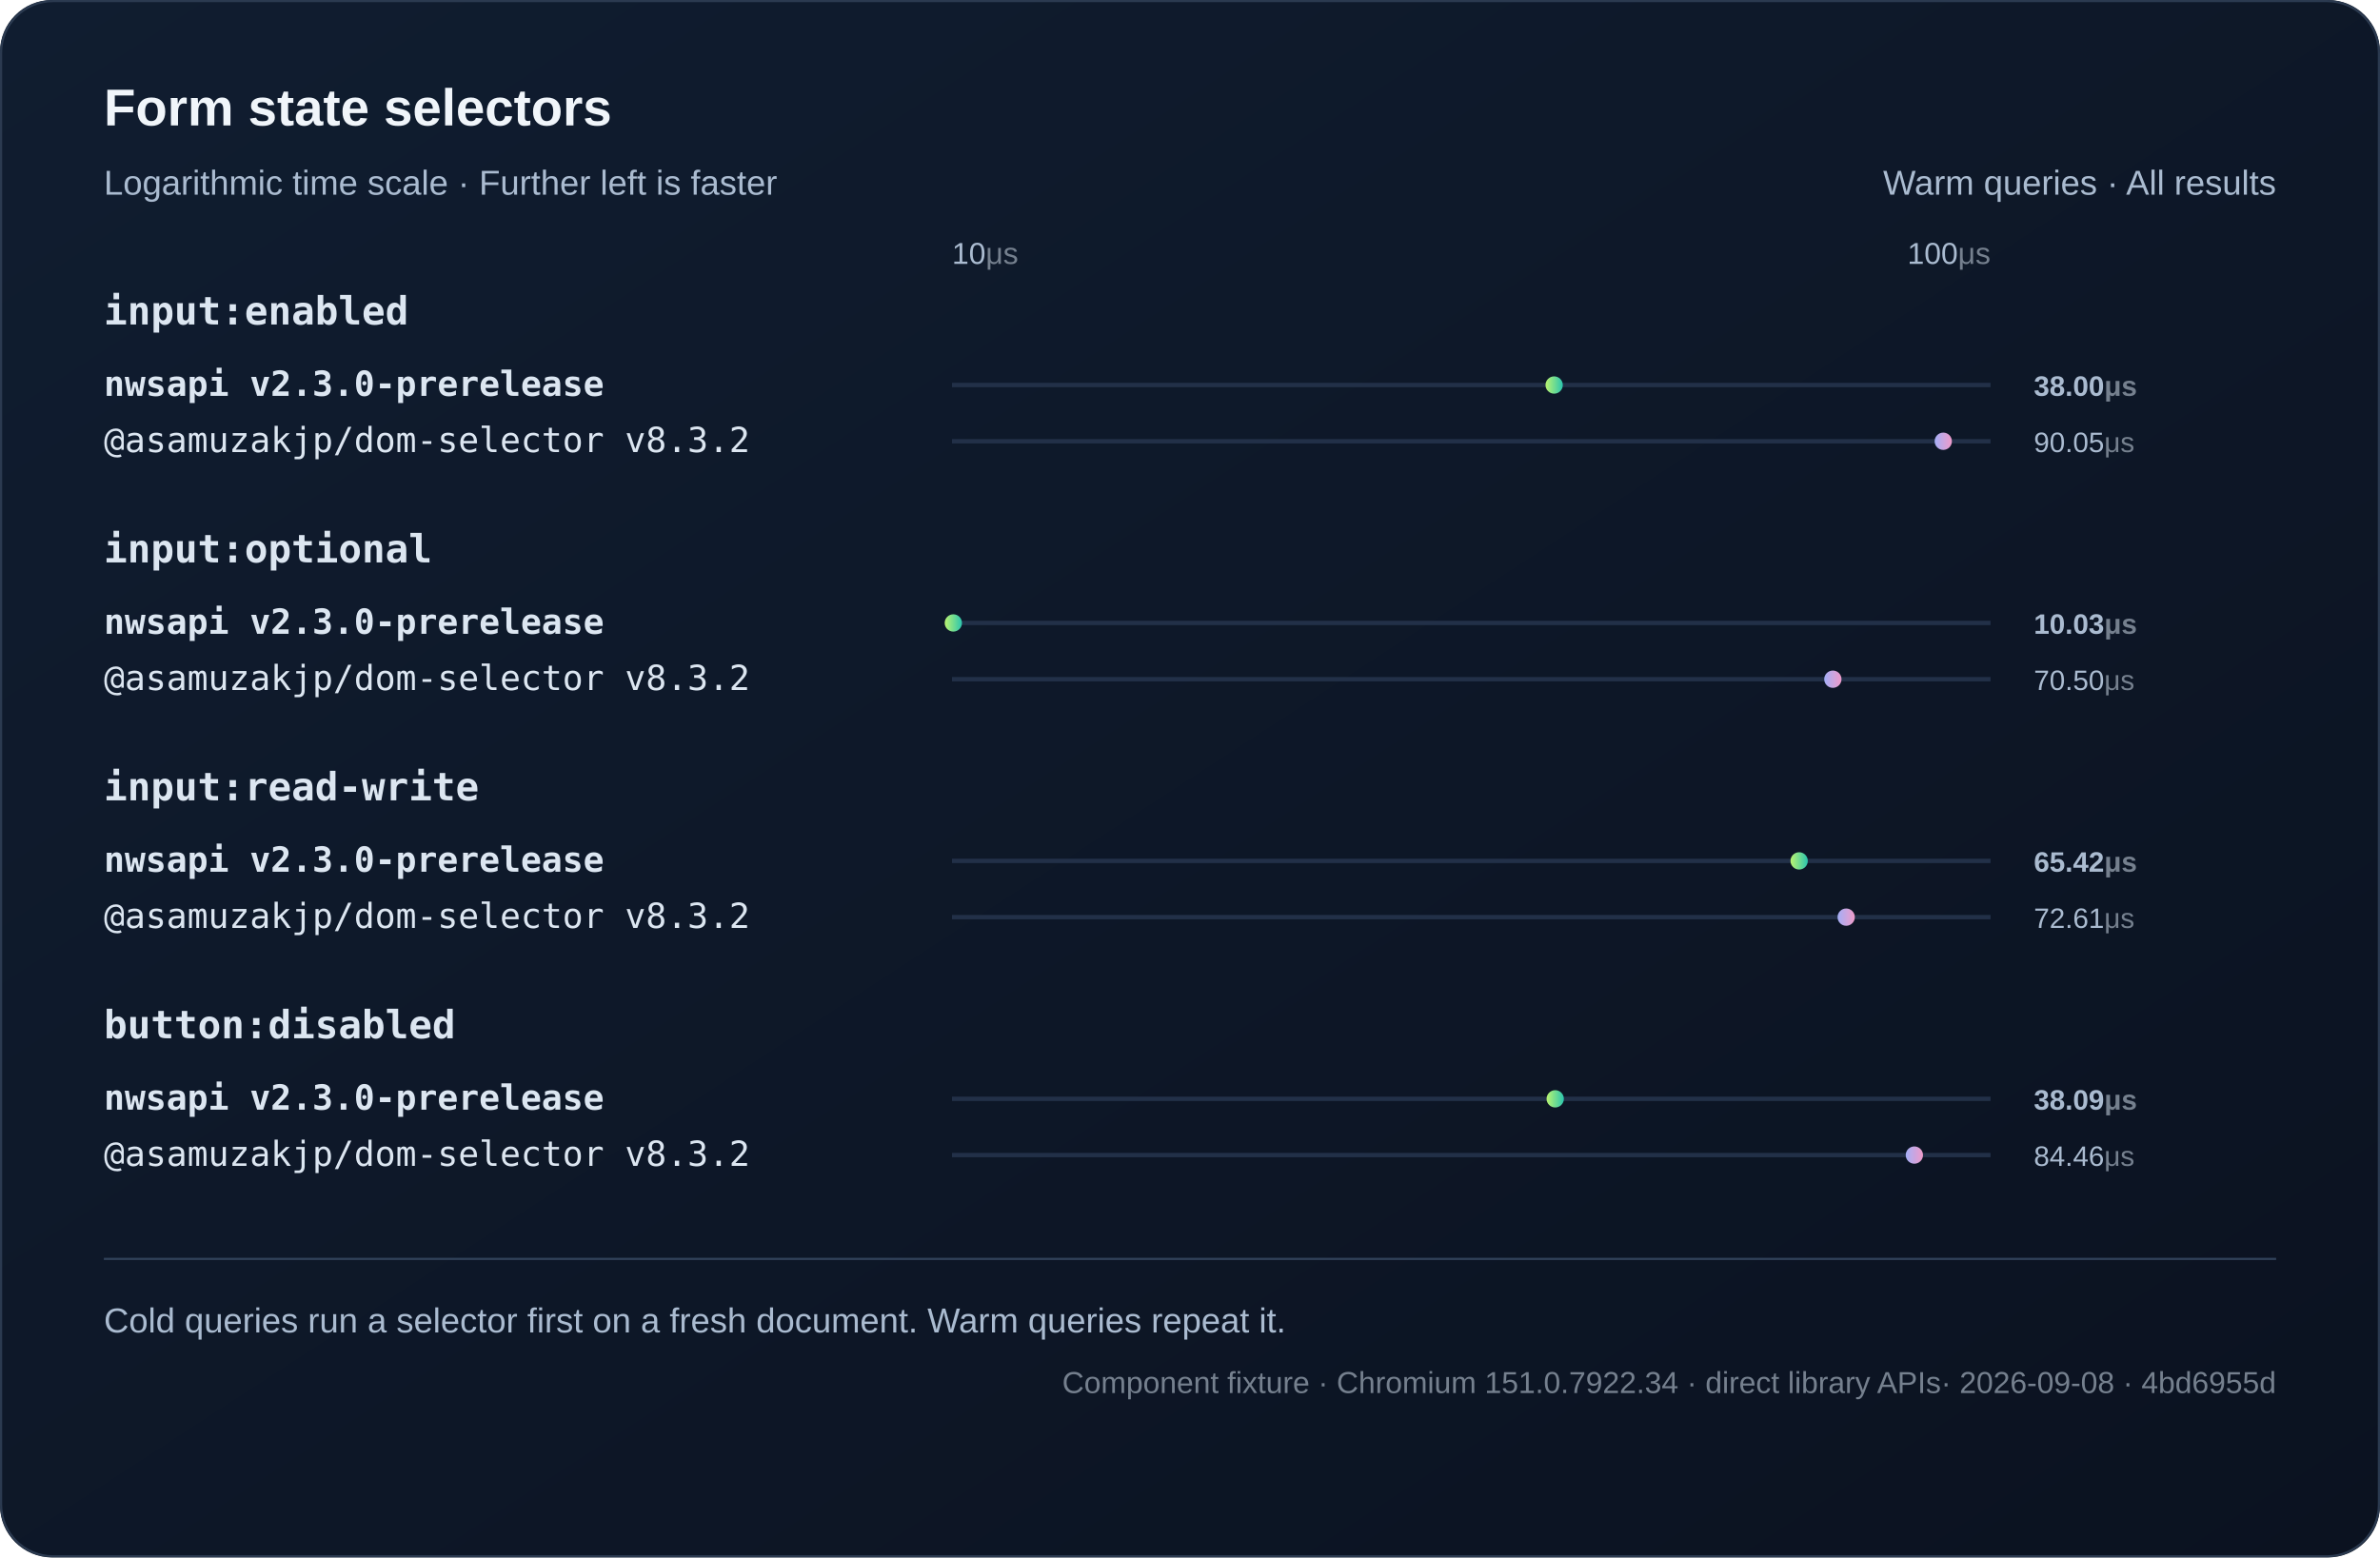
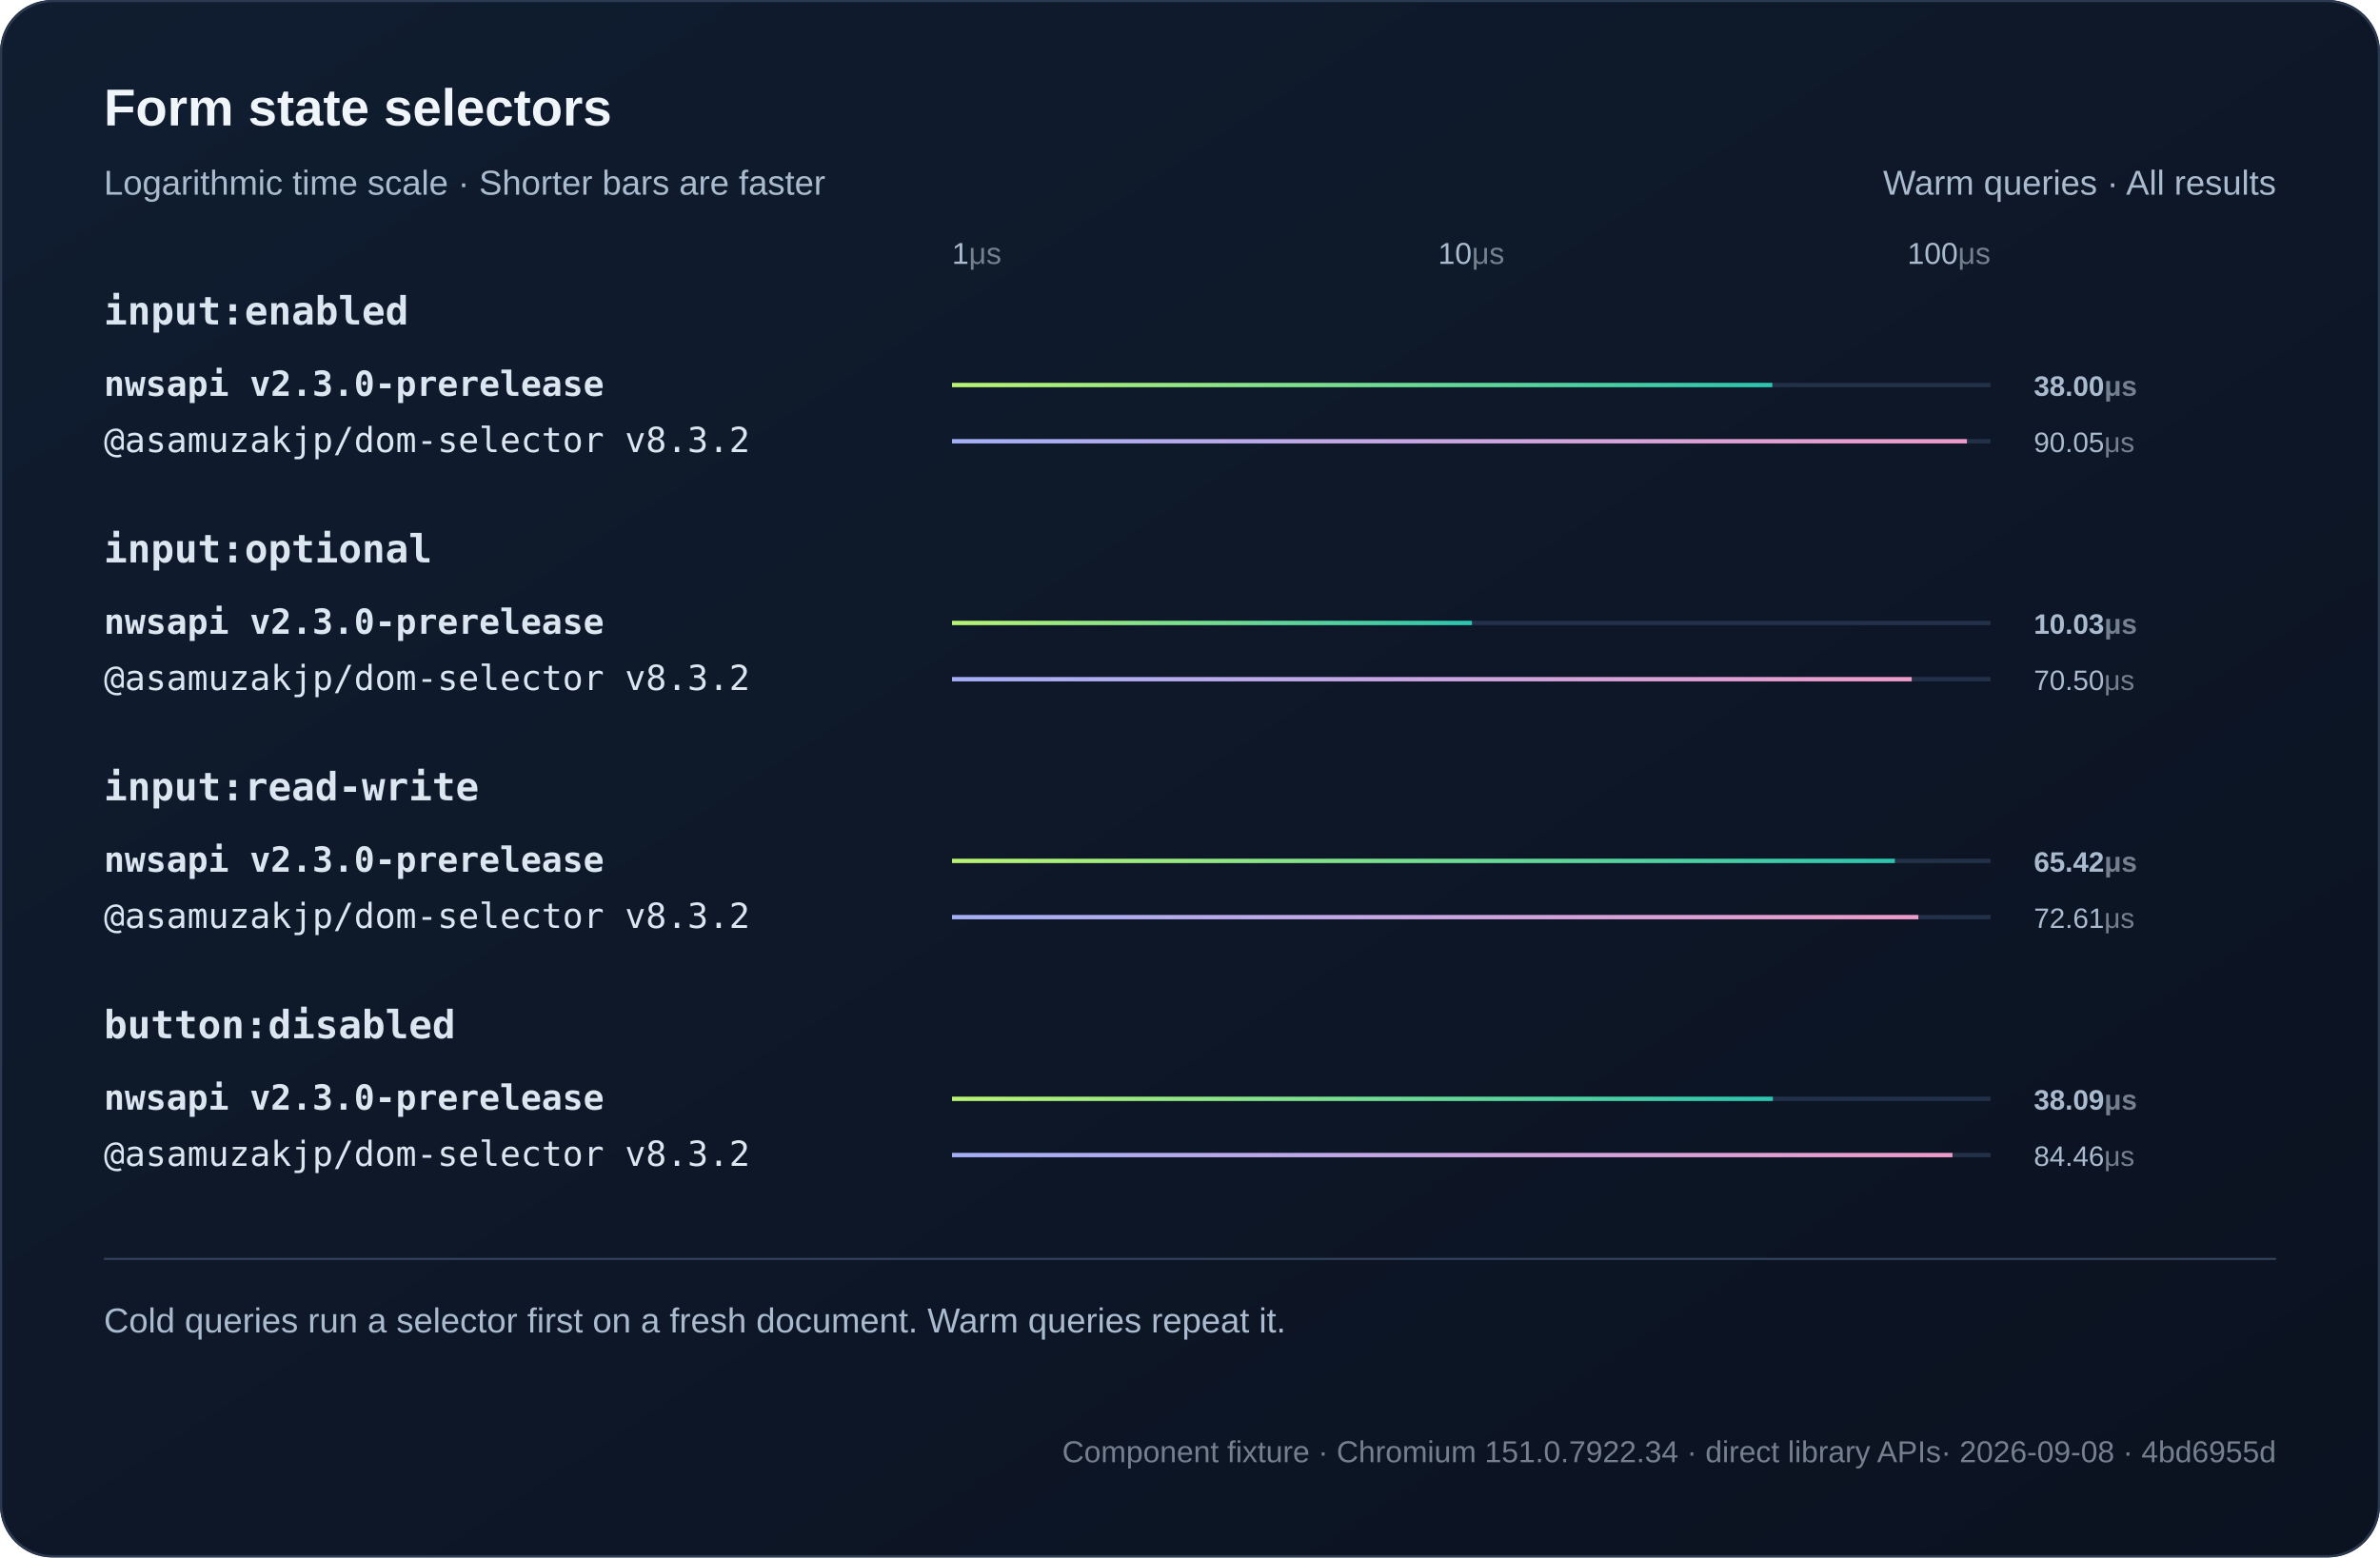
<svg xmlns="http://www.w3.org/2000/svg" width="1100" height="720" viewBox="0 0 1100 720" role="img">
  <defs>
    <linearGradient id="bg" x2="1" y2="1">
      <stop stop-color="#101d30" />
      <stop offset="1" stop-color="#0b1220" />
    </linearGradient>
    <linearGradient id="series0">
      <stop stop-color="#baf471" />
      <stop offset="1" stop-color="#2bc5ae" />
    </linearGradient>
    <linearGradient id="series1">
      <stop stop-color="#a4aff7" />
      <stop offset="1" stop-color="#ef9bc9" />
    </linearGradient>
  </defs>
  <style>text{font-family:Arial,Helvetica,sans-serif;fill:#f0f5fa}
.muted{fill:#aabbd0;font:16px Arial,Helvetica,sans-serif}
.code{font:18px Consolas,Menlo,monospace;fill:#dce6f1}
.note .code{font:16px Consolas,Menlo,monospace}
.metadata,.metadata .code{fill:#75808e;font-size:14px}
.chart-title{font-size:24px;font-weight:700}
.unit{fill:#75808e}
.package{font-family:Consolas,Menlo,monospace}
.comparison{font-size:14px;font-variant-numeric:tabular-nums}
.tick{fill:#aabbd0;font-size:12px}
.time{fill:#aabbd0;font-size:13px;font-variant-numeric:tabular-nums}
- .engine{font-size:16px}.selector{font-weight:600}.tick{font-size:14px}.marker{animation:fade 800ms ease-out both}@keyframes fade{from{opacity:0}to{opacity:1}}@media(prefers-reduced-motion:reduce){.marker{animation:none}}</style>
+ .engine{font-size:16px}.selector{font-weight:600}.tick{font-size:14px}.bar{transform-box:fill-box;transform-origin:left center;animation:fill 800ms ease-out both}@keyframes fill{from{transform:scaleX(0)}to{transform:scaleX(1)}}@media(prefers-reduced-motion:reduce){.bar{animation:none}}</style>
  <rect width="1100" height="720" rx="24" fill="url(#bg)" />
  <rect x=".5" y=".5" width="1099" height="719" rx="24" fill="none" stroke="#2b3a50" />
  <text x="48" y="58" class="chart-title">Form state selectors</text>
-   <text x="48" y="90" class="muted">Logarithmic time scale · Further left is faster</text>
+   <text x="48" y="90" class="muted">Logarithmic time scale · Shorter bars are faster</text>
  <text x="1052" y="90" text-anchor="end" class="muted">Warm queries · All results</text>
-   <text x="440" y="122" text-anchor="start" class="tick">10<tspan class="unit">μs</tspan>
+   <text x="440" y="122" text-anchor="start" class="tick">1<tspan class="unit">μs</tspan>
+   </text>
+   <text x="680" y="122" text-anchor="middle" class="tick">10<tspan class="unit">μs</tspan>
  </text>
  <text x="920" y="122" text-anchor="end" class="tick">100<tspan class="unit">μs</tspan>
  </text>
  <text x="48" y="150" class="code selector">input:enabled</text>
  <g>
    <text x="48" y="183" class="code engine" style="font-weight:700">nwsapi v2.3.0-prerelease</text>
    <path d="M440 178h480" stroke="#223048" stroke-width="2" />
-     <circle class="marker" cx="718.31" cy="178" r="4" fill="url(#series0)" />
+     <rect class="bar" x="440" y="177" width="379.15" height="2" fill="url(#series0)" />
    <text x="940" y="183" class="time" style="font-weight:700">38.00<tspan class="unit">μs</tspan>
    </text>
  </g>
  <g>
    <text x="48" y="209" class="code engine">@asamuzakjp/dom-selector v8.3.2</text>
    <path d="M440 204h480" stroke="#223048" stroke-width="2" />
-     <circle class="marker" cx="898.15" cy="204" r="4" fill="url(#series1)" />
+     <rect class="bar" x="440" y="203" width="469.08" height="2" fill="url(#series1)" />
    <text x="940" y="209" class="time">90.05<tspan class="unit">μs</tspan>
    </text>
  </g>
  <text x="48" y="260" class="code selector">input:optional</text>
  <g>
    <text x="48" y="293" class="code engine" style="font-weight:700">nwsapi v2.3.0-prerelease</text>
    <path d="M440 288h480" stroke="#223048" stroke-width="2" />
-     <circle class="marker" cx="440.62" cy="288" r="4" fill="url(#series0)" />
+     <rect class="bar" x="440" y="287" width="240.31" height="2" fill="url(#series0)" />
    <text x="940" y="293" class="time" style="font-weight:700">10.03<tspan class="unit">μs</tspan>
    </text>
  </g>
  <g>
    <text x="48" y="319" class="code engine">@asamuzakjp/dom-selector v8.3.2</text>
    <path d="M440 314h480" stroke="#223048" stroke-width="2" />
-     <circle class="marker" cx="847.12" cy="314" r="4" fill="url(#series1)" />
+     <rect class="bar" x="440" y="313" width="443.56" height="2" fill="url(#series1)" />
    <text x="940" y="319" class="time">70.50<tspan class="unit">μs</tspan>
    </text>
  </g>
  <text x="48" y="370" class="code selector">input:read-write</text>
  <g>
    <text x="48" y="403" class="code engine" style="font-weight:700">nwsapi v2.3.0-prerelease</text>
    <path d="M440 398h480" stroke="#223048" stroke-width="2" />
-     <circle class="marker" cx="831.54" cy="398" r="4" fill="url(#series0)" />
+     <rect class="bar" x="440" y="397" width="435.77" height="2" fill="url(#series0)" />
    <text x="940" y="403" class="time" style="font-weight:700">65.42<tspan class="unit">μs</tspan>
    </text>
  </g>
  <g>
    <text x="48" y="429" class="code engine">@asamuzakjp/dom-selector v8.3.2</text>
    <path d="M440 424h480" stroke="#223048" stroke-width="2" />
-     <circle class="marker" cx="853.28" cy="424" r="4" fill="url(#series1)" />
+     <rect class="bar" x="440" y="423" width="446.64" height="2" fill="url(#series1)" />
    <text x="940" y="429" class="time">72.61<tspan class="unit">μs</tspan>
    </text>
  </g>
  <text x="48" y="480" class="code selector">button:disabled</text>
  <g>
    <text x="48" y="513" class="code engine" style="font-weight:700">nwsapi v2.3.0-prerelease</text>
    <path d="M440 508h480" stroke="#223048" stroke-width="2" />
-     <circle class="marker" cx="718.8" cy="508" r="4" fill="url(#series0)" />
+     <rect class="bar" x="440" y="507" width="379.4" height="2" fill="url(#series0)" />
    <text x="940" y="513" class="time" style="font-weight:700">38.09<tspan class="unit">μs</tspan>
    </text>
  </g>
  <g>
    <text x="48" y="539" class="code engine">@asamuzakjp/dom-selector v8.3.2</text>
    <path d="M440 534h480" stroke="#223048" stroke-width="2" />
-     <circle class="marker" cx="884.79" cy="534" r="4" fill="url(#series1)" />
+     <rect class="bar" x="440" y="533" width="462.4" height="2" fill="url(#series1)" />
    <text x="940" y="539" class="time">84.46<tspan class="unit">μs</tspan>
    </text>
  </g>
  <path d="M48 582h1004" stroke="#304159" />
  <text x="48" y="616" class="muted">Cold queries run a selector first on a fresh document. Warm queries repeat it.</text>
-   <text x="1052" y="644" text-anchor="end" class="muted note metadata">Component fixture · Chromium 151.0.7922.34 · direct library APIs<tspan fill="#75808e"> · 2026-09-08 · 4bd6955d</tspan>
+   <text x="1052" y="676" text-anchor="end" class="muted note metadata">Component fixture · Chromium 151.0.7922.34 · direct library APIs<tspan fill="#75808e"> · 2026-09-08 · 4bd6955d</tspan>
  </text>
</svg>
